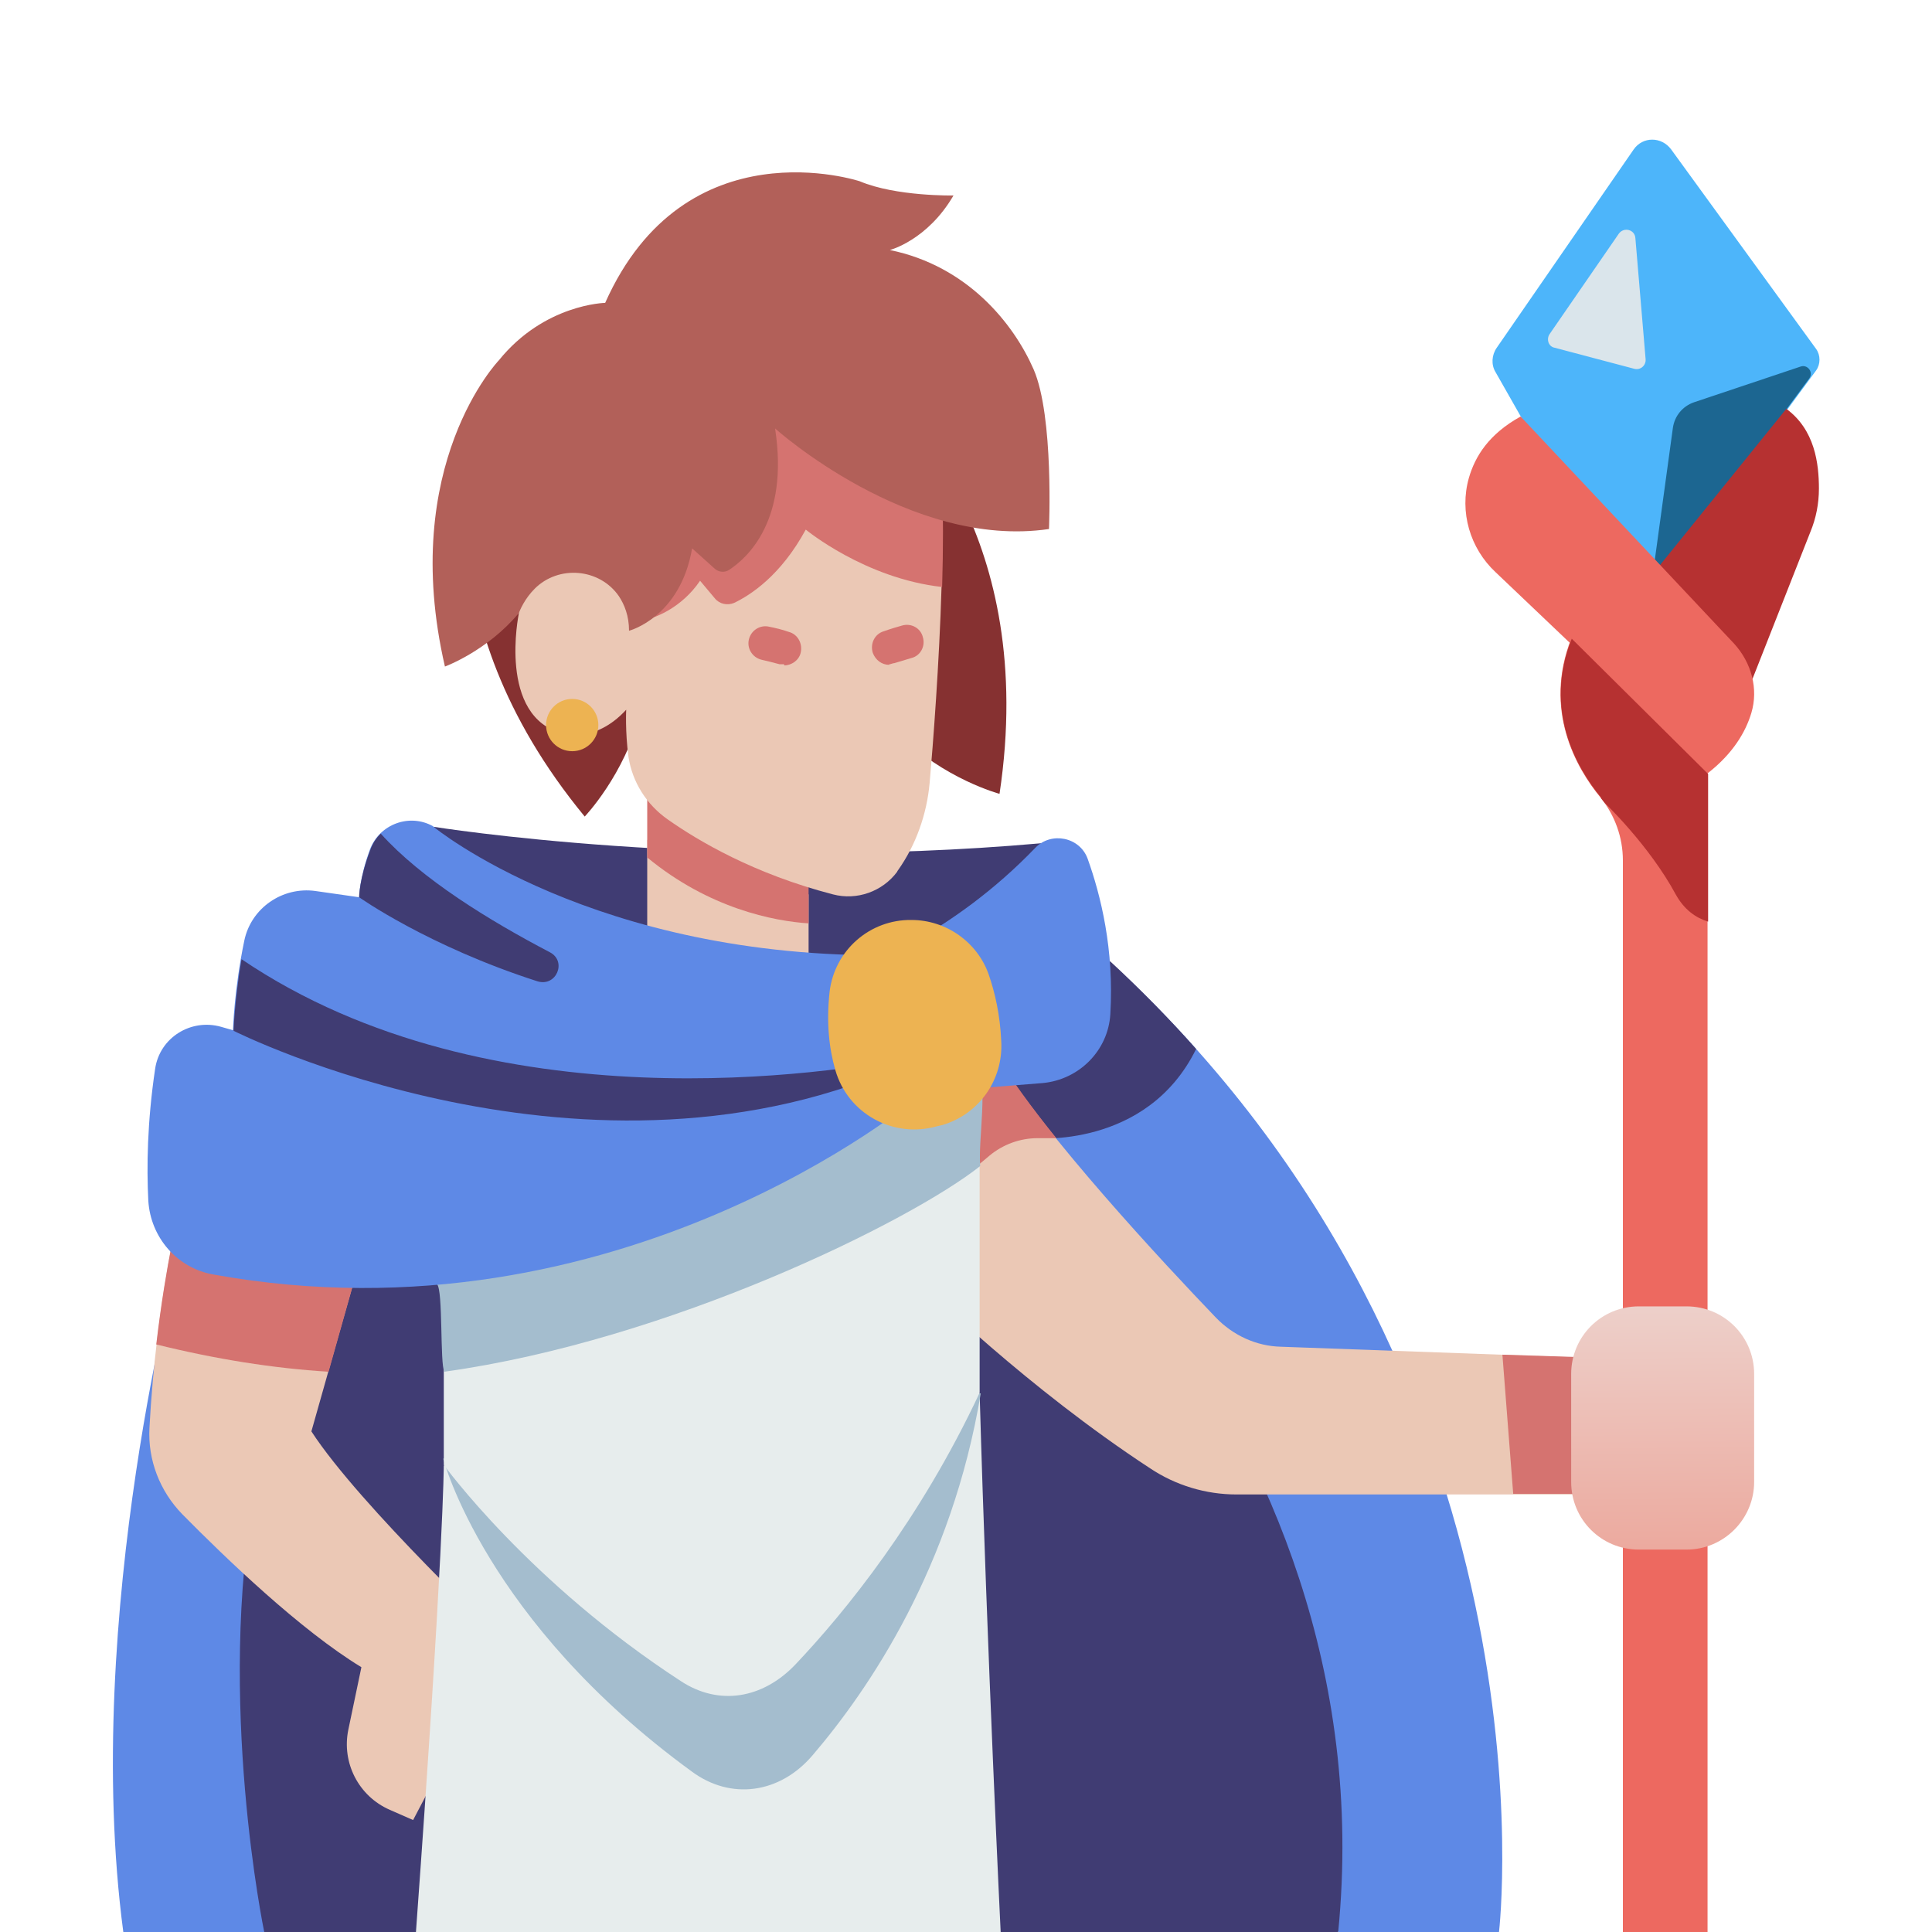
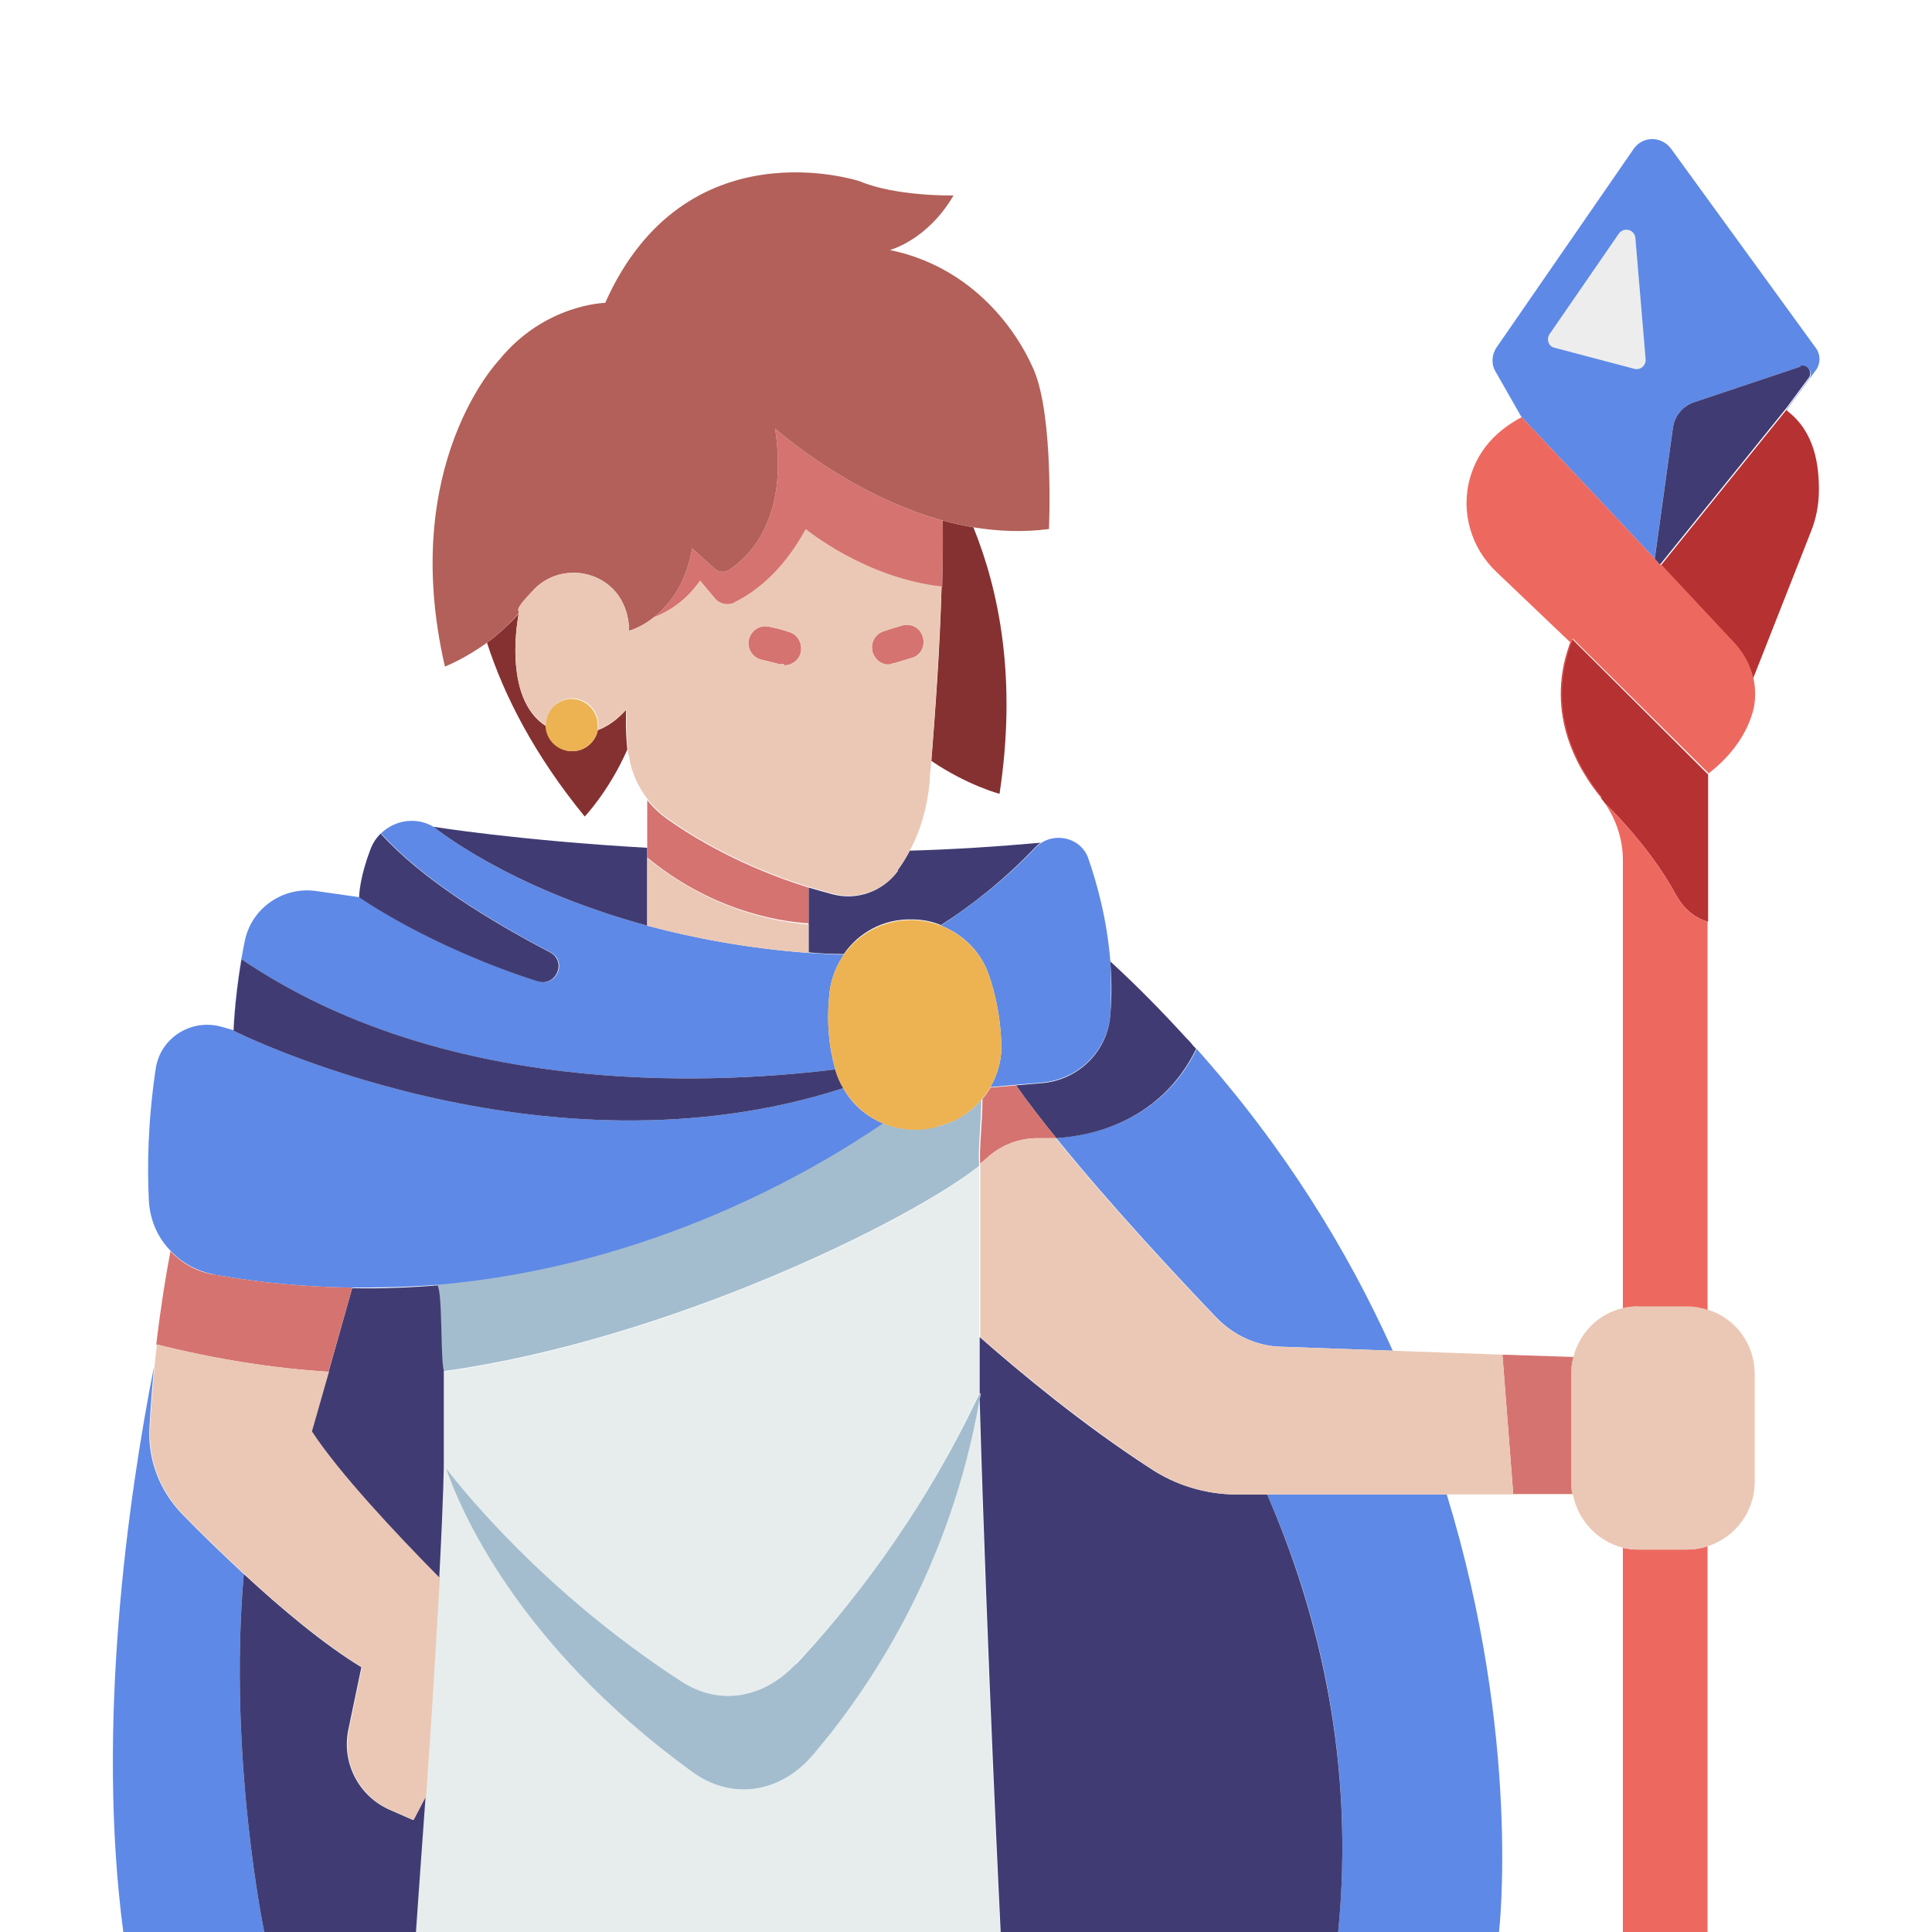
<svg xmlns="http://www.w3.org/2000/svg" id="Camada_1" version="1.1" viewBox="0 0 340 340">
  <defs>
    <style>
      .st0 {
        fill: #b63131;
      }

      .st1 {
        fill: #b26059;
      }

      .st2 {
        fill: #edb352;
      }

      .st3 {
        fill: #5e89e6;
      }

      .st4 {
-         fill: #4db5fa;
+         fill: #ed6960;
      }

      .st5 {
-         fill: #dae5eb;
+         fill: #e7eded;
      }

      .st6 {
-         fill: url(#Gradiente_sem_nome);
+         fill: #863131;
      }

      .st7 {
-         fill: #ed6960;
+         fill: #a4bdce;
      }

      .st8 {
-         fill: #e7eded;
+         fill: #d57370;
      }

      .st9 {
-         fill: #863131;
+         fill: #403c73;
      }

      .st10 {
-         fill: #a4bdce;
+         fill: #ededed;
      }

      .st11 {
-         fill: #d57370;
-       }
- 
-       .st12 {
-         fill: #403c73;
-       }
- 
-       .st13 {
        fill: #ebc8b5;
      }
- 
-       .st14 {
-         fill: #1c6691;
-       }
    </style>
-     <linearGradient id="Gradiente_sem_nome" data-name="Gradiente sem nome" x1="292.4" y1="732.6" x2="292.8" y2="782.1" gradientTransform="translate(0 -502)" gradientUnits="userSpaceOnUse">
-       <stop offset="0" stop-color="#edcfc9" />
-       <stop offset="1" stop-color="#eca397" />
-     </linearGradient>
  </defs>
-   <g id="Layer_7">
-     <g>
-       <path class="st4" d="M287.6,108.4l-24.4-42.9c-.8-1.3-.7-3,.2-4.3l24.1-34.9c1.6-2.3,4.9-2.3,6.6,0l25.5,35.1c.8,1.1.8,2.7,0,3.8l-31.9,43.3h-.1Z" />
-       <path class="st14" d="M316.9,64.5l-18.8,6.3c-2,.7-3.4,2.4-3.7,4.5l-4,29.2,28-37.9c.8-1.1-.3-2.5-1.5-2.1Z" />
-       <path class="st5" d="M284.9,41.1l-12.2,17.7c-.6.9-.2,2.2.9,2.4l14,3.7c1.1.3,2.1-.6,2-1.7l-1.8-21.3c-.1-1.5-2-2-2.9-.8Z" />
-       <path class="st0" d="M314.4,71.9l-24.9,30.8,18.9,16.8,10.2-25.9c1-2.4,1.5-5,1.5-7.6,0-4.4-.7-10.4-5.8-14.1h0Z" />
-       <path class="st7" d="M276.5,112.4l24,23.8v203.8h-14.9v-188.6c0-4-1.4-7.9-3.9-11-4.4-5.3-10.1-15.5-5.2-28Z" />
-       <path class="st12" d="M46.4,340h189.1l13.9-40.7s-29.4-85.4-63.1-123.4H61.7s-49.7,94.1-15.3,164.1Z" />
-       <path class="st3" d="M167,190.4s77.6,57.6,68.5,149.6h28.3s11.5-97.4-68.5-170.8l-28.3,21.2h0Z" />
-       <path class="st12" d="M76.3,145.5s49.5,8,106.9,2.9l4.2,22.1s-85.1,11.7-111.1-25Z" />
-       <polygon class="st13" points="113.9 147.8 113.9 172.9 142.3 172.9 142.3 157.4 113.9 147.8" />
-       <path class="st12" d="M195.3,169.2l-28.3,21.2s4.6,3.4,11.4,9.9h3.4s20,2,28.7-15.7c-4.6-5.2-9.7-10.4-15.1-15.4h0Z" />
-       <path class="st3" d="M31.7,220.1s-17.4,64.1-10,119.9h24.8s-8.5-40.9-1.6-78l-13.2-41.9Z" />
-       <path class="st13" d="M162.9,226.6s17.8,17.6,39.5,31.8c4.5,3,9.8,4.6,15.2,4.6h65.8v-23.9l-58-2.1c-4.3-.1-8.4-2-11.4-5.1-9.3-9.7-30-31.9-38.9-46.3-16.3,1.9-15.9,19.9-12.2,41.1h0Z" />
-       <path class="st11" d="M175.1,185.5c-12.7,1.5-15.3,12.8-14,27.7,5.8-3.9,10.2-7.4,13-9.8,2.4-2,5.4-3.1,8.5-3.1h3.3c-4.2-5.2-8-10.4-10.7-14.8h-.1Z" />
-       <path class="st13" d="M31.6,212.8s-4.1,16.1-5.3,38.5c-.3,5.6,1.8,11.1,5.8,15.2,7.6,7.7,20.8,20.4,31.5,26.9l-2.3,11c-1.2,5.8,1.8,11.7,7.3,14.1l4.1,1.8,16.3-31.1s-25.7-24.2-34.2-37.3l8.8-31.1-32-8.1h0Z" />
-       <path class="st8" d="M78.1,257.8s0,14.9-4.9,82.2h102.9s-2.4-49.3-3.7-94.8l-94.3,12.7h0Z" />
-       <path class="st11" d="M57.8,241.5l5.8-20.6-32-8.2s-2.4,9.4-4.1,23.9c10.5,2.6,20.6,4.2,30.3,4.8h0Z" />
-       <path class="st10" d="M78,256.7s7.4,28.6,43.8,55.1c6.8,5,15.4,3.9,21.2-2.9,10-11.7,24.5-33.1,29.6-63.7,0,0-94.6,11.5-94.6,11.5Z" />
-       <path class="st8" d="M70,176.4c5.2,6.7,8.1,16.6,8.1,26.9v54.5s15,20.7,41.8,38.1c6.6,4.3,14.3,3.1,20.1-3,8.8-9.3,21.9-25.4,32.4-47.8v-50c0-8.1,1.8-15.9,5.1-22.2" />
-       <path class="st10" d="M171.8,185.5l-28,4.8-67.6,32.3s-7.1-3.7.7,3.4c1.1,1,.5,14.1,1.3,15.4,39.6-5.5,82.1-26.5,94.3-36.2-.4-4.7,1.5-14-.6-19.7h0Z" />
-       <path class="st3" d="M76.3,145.5s28.2,23.3,80.8,22.6l4.2,25.1s-52.2,44-123.7,31.1c-6.4-1.1-11.1-6.5-11.5-13-.3-5.9-.2-13.8,1.2-23.2.8-5.5,6.3-8.9,11.6-7.4l2.1.6s.2-7.2,2-15.8c1.2-5.7,6.7-9.5,12.5-8.7l7.7,1.1s0-3.2,1.9-8.4c1.7-4.5,7-6.4,11.1-4.1h0Z" />
-       <path class="st3" d="M152,169.9s15.5-5.4,30.2-20.7c2.8-2.9,7.8-1.9,9.2,1.9,2.3,6.4,4.7,16,4,27.4-.4,6.4-5.5,11.5-11.9,12.1l-26.3,2.1-5.1-22.7h0Z" />
-       <path class="st7" d="M300.5,136.2l-37.3-35.5c-4.5-4.2-6.4-10.6-4.7-16.6,1.1-3.8,3.5-7.7,9.1-10.8l37.6,40c3,3.3,4.3,7.9,3,12.2-1,3.3-3.2,7.1-7.7,10.6h0Z" />
-       <path class="st12" d="M96.8,167.6c-10.7-5.6-22.6-12.9-29.8-20.9-.8.8-1.4,1.7-1.8,2.8-2,5.2-2,8.4-2,8.4,0,0,12.1,8.6,31.4,14.8,3.3,1,5.2-3.5,2.2-5.1Z" />
-       <path class="st0" d="M281.7,140.4c.2.3.5.6.7.9h0s7.8,7.4,12.5,16.1c1.5,2.7,3.5,4.1,5.7,4.8v-26l-24-23.8c-5,12.5.8,22.7,5.2,28h-.1Z" />
-       <path class="st12" d="M160.3,186.7v-.6c-13.2,2.6-73.8,12.5-117.8-17.3-1.2,7.1-1.4,12.6-1.4,12.6,0,0,62.7,31.6,119.2,5.4h0Z" />
-       <path class="st2" d="M160.4,161.9h0c6.1,0,11.6,3.9,13.6,9.6,1.1,3.2,2,7.1,2.2,11.7.4,6.8-3.9,12.9-10.4,14.8l-.9.2c-7.7,2.2-15.7-2.2-17.9-9.9-1.1-3.8-1.6-8.4-1-13.8.9-7.3,7.1-12.7,14.4-12.6h0Z" />
-       <polygon class="st11" points="266.3 262.9 283.3 262.9 283.3 239 264.4 238.4 266.3 262.9" />
-       <path class="st6" d="M296.8,272.7h-8.4c-6.6,0-11.9-5.3-11.9-11.9v-19c0-6.6,5.3-11.9,11.9-11.9h8.4c6.6,0,11.9,5.3,11.9,11.9v19c0,6.5-5.3,11.9-11.9,11.9Z" />
-       <g>
-         <path class="st9" d="M83.7,76.7s-10.2,31.3,19.2,67c0,0,7-7.3,9.8-18.2" />
-         <path class="st9" d="M158,72.3s24.8,21.6,17.9,67.4c0,0-9.8-2.6-17.8-10.6" />
-         <path class="st11" d="M142.3,162.5c-6.1-.4-17.5-2.6-28.4-11.6v-19.1l28.4,6.5v24.3h0Z" />
-         <path class="st13" d="M91.3,108s-3.8,18.2,7.8,21.1c0,0,5.6,1.8,11.1-4.2,0,0-.2,3.8.4,8.3.7,4.5,3.2,8.4,6.9,11,5.4,3.8,15.2,9.6,29.1,13.2,4.2,1.1,8.7-.5,11.3-4,0,0,0-.1.1-.2,3.2-4.5,5.1-9.9,5.6-15.4.6-6.8,1.7-21.1,2.1-34.6.2-6.7-30.4-37.2-30.4-37.2l-44.6,31.1.6,10.9h0Z" />
-         <path class="st11" d="M138,116.9h-.8c-1.1-.3-2.3-.6-3.2-.8-1.6-.4-2.6-2-2.2-3.6.4-1.6,2-2.6,3.6-2.2,1,.2,2.3.5,3.4.9,1.6.4,2.5,2.1,2.1,3.7-.3,1.3-1.6,2.2-2.9,2.2v-.2Z" />
-         <path class="st11" d="M156.5,117c-1.3,0-2.4-.8-2.9-2.1-.5-1.6.3-3.3,1.9-3.8,0,0,1.4-.5,3.2-1,1.6-.5,3.3.4,3.7,2,.5,1.6-.4,3.3-2,3.7-1.7.5-3,.9-3,.9-.3,0-.6.2-.9.2h0Z" />
-         <path class="st11" d="M135.3,66l-33.3,23.2c5.7,7.7,13.1,19.4,13.1,19.4,0,0,4.8-1.5,8.1-6.4l2.6,3.1c.8,1,2.2,1.3,3.4.8,2.9-1.4,8.2-4.8,12.6-12.9,0,0,10.4,8.6,24,10.1.2-6.7.2-13.2,0-18.5l-30.3-18.7h-.2Z" />
-         <path class="st1" d="M184.6,93.2s.9-19.9-2.7-28.2c-3.5-8-11.6-18.2-25.3-21,0,0,6.6-1.7,11.2-9.6,0,0-10.1.2-16.5-2.5,0,0-30.7-10.2-44.8,21.4,0,0-10.7.2-18.7,10.1h0s-17.7,18.4-9.5,53.9c0,0,7.4-2.7,13-9.4h0c.2-.5,1-2.5,2.8-4.3,4.2-4.2,11.4-3.6,14.8,1.3,1,1.5,1.8,3.5,1.8,6.1,0,0,9-2.3,11.1-14.5l4,3.6c.7.6,1.7.7,2.5.2,3.2-2.1,10.6-8.7,8.1-24.9,0,0,23.7,21.3,48.2,17.7h0Z" />
-       </g>
-       <circle class="st2" cx="100.7" cy="127.6" r="4.6" />
-     </g>
+   <g id="brilho_cajado">
+     <path class="st10" d="M284.9,41.1l-12.2,17.7c-.6.9-.2,2.2.9,2.4l14,3.7c1.1.3,2.1-.6,2-1.7l-1.8-21.3c0-1.5-2-2-2.9-.8Z" />
+   </g>
+   <g id="cor_roupa">
+     <path class="st5" d="M143,308.9c-5.8,6.8-14.4,7.9-21.2,2.9-31.2-22.7-41.1-47-43.3-53.4,2.6,3.4,17.2,21.8,41.4,37.5,6.6,4.3,14.3,3.1,20.1-3,8.8-9.3,21.8-25.3,32.3-47.7,0,0,0,0,0,0,0,0,0,0,0,0h0s0,0,0-.1v-39.8c-12.3,9.7-54.7,30.6-94.2,36.1,0,0,0-.2-.1-.3v16.7s0,0,0,0h0s0,0,0,0c0,0,0,4.5-.8,19.9-.5,8.8-1.2,21.2-2.4,38.4-.5,7.1-1,15-1.7,23.9h102.9s-2.4-48.6-3.7-93.8c-5.2,30.1-19.5,51.2-29.4,62.7Z" />
+   </g>
+   <g id="sombra_roupa">
+     <path class="st7" d="M78.1,257.1v-.4s0,0,0,0c0,0,0,.1,0,.4Z" />
+     <path class="st7" d="M140,292.9c-5.8,6.1-13.5,7.3-20.1,3-24.2-15.7-38.8-34.1-41.4-37.5,2.2,6.4,12,30.7,43.3,53.4,6.8,5,15.4,3.9,21.2-2.9,9.9-11.6,24.2-32.7,29.4-62.7,0-.3.1-.6.2-1,0,0-.2,0-.2,0,0,0,0,0,0,0-10.5,22.3-23.6,38.4-32.3,47.7Z" />
+     <path class="st7" d="M172.9,193.3c-1.8,2.2-4.2,3.8-7.1,4.7l-.9.2c-3.3.9-6.6.7-9.6-.6-11.8,8.2-40.4,25.1-78.4,28.4,1,1.5.5,12.9,1.1,15,0,.1,0,.2.1.3,39.5-5.5,81.9-26.4,94.2-36.1,0,0,0,0,0,0,0-.1,0-.3,0-.4-.2-2.9.4-7.2.4-11.4Z" />
+   </g>
+   <g id="cor_capa">
+     <path class="st3" d="M294.4,75.3c.3-2.1,1.7-3.8,3.7-4.5l18.8-6.3c1.2-.4,2.3,1,1.5,2.1l-4,5.4s0,0,.1,0l5.1-6.9c.8-1.1.8-2.7,0-3.8l-25.5-35.1c-1.7-2.3-5-2.3-6.6,0l-24.1,34.9c-.9,1.3-1,3-.2,4.3l4.5,7.9,23.5,25,3.2-23.1ZM287.6,64.9l-14-3.7c-1.1-.2-1.5-1.5-.9-2.4l12.2-17.7c.9-1.2,2.8-.7,2.9.8l1.8,21.3c.1,1.1-.9,2-2,1.7Z" />
+     <path class="st3" d="M208.7,182.6c.4.4.7.8,1.1,1.2-.4-.4-.7-.8-1.1-1.2Z" />
+     <path class="st3" d="M185.9,200.3s0,0,0,0h0c9.7,12,21.7,24.8,28.2,31.6,3,3.1,7.1,5,11.4,5.1l19.6.7c-7.9-17.6-19-35.7-34.5-53.1-6.2,12.7-18.3,15.2-24.6,15.7Z" />
+     <path class="st3" d="M223,263c9.5,21.6,15.4,47.6,12.5,77h28.3s4-34-9.2-77h-31.6Z" />
+     <path class="st3" d="M42.9,277c-4.1-3.8-7.9-7.5-10.8-10.5-4-4.1-6.1-9.6-5.8-15.2.2-3.8.5-7.4.8-10.8-4.6,23.4-10.2,63.2-5.4,99.5h24.8s-6.4-30.7-3.6-63Z" />
+     <path class="st3" d="M37.6,224.3c8.4,1.5,16.6,2.2,24.4,2.3,5.1,0,10.1-.1,15-.5,38-3.3,66.5-20.3,78.4-28.4-2.9-1.2-5.4-3.3-7-6.2-53,17.2-107.3-10.1-107.3-10.1,0,0,.2-5.5,1.4-12.6,35.1,23.8,80.7,22.3,104.5,19.4-1.1-3.8-1.6-8.3-1-13.7.3-2.4,1.2-4.6,2.5-6.5-2.1,0-4.2-.2-6.2-.3-10.7-.8-20.2-2.6-28.4-4.8-24.7-6.7-37.6-17.4-37.6-17.4h0c-4.1-2.4-9.4-.5-11.1,4-1.8,4.9-1.9,8-1.9,8.4,0-.4.1-3.5,2-8.4.4-1.1,1-2,1.8-2.8,7.2,8,19.1,15.3,29.8,20.9,3,1.6,1.1,6.1-2.2,5.1-19.3-6.2-31.4-14.8-31.4-14.8l-7.7-1.1c-5.8-.8-11.3,3-12.5,8.7-1.8,8.6-2,15.8-2,15.8l-2.1-.6c-5.3-1.5-10.8,1.9-11.6,7.4-1.4,9.4-1.5,17.3-1.2,23.2.2,3.5,1.6,6.6,3.9,8.9,2,2.1,4.6,3.5,7.6,4.1Z" />
+     <path class="st3" d="M165.6,162.9c3.9,1.5,7,4.6,8.4,8.6,1.1,3.2,2,7.1,2.2,11.7.2,2.9-.5,5.7-1.9,8.1l4.5-.4,4.7-.4c6.4-.6,11.5-5.7,11.9-12.1.2-3.3.1-6.4,0-9.3-.6-7.3-2.3-13.5-3.9-18.1-1.2-3.4-5.4-4.5-8.2-2.7-.3.2-.7.5-1,.8-5.7,6-11.6,10.4-16.6,13.7Z" />
+   </g>
+   <g id="sombra_cajado">
+     <path class="st0" d="M314.5,72.1s0,0-.1,0c0,0,0,0,0,0l-22.2,27.5,13,13.9c1.6,1.8,2.7,3.9,3.2,6.2l10.2-25.9c1-2.4,1.5-5,1.5-7.6,0-4.3-.7-10.2-5.6-13.9Z" />
+     <path class="st0" d="M314.3,71.9s0,0,0,0h0s0,0,0,0Z" />
+     <path class="st0" d="M281.8,140.4h-.1c.2.3.5.6.7.9,0,0,7.8,7.4,12.5,16.1,1.5,2.7,3.4,4.1,5.6,4.8,0,0,0,0,.1,0v-26h-.1c0,0-23.9-23.8-23.9-23.8-5,12.5.8,22.7,5.2,28Z" />
+   </g>
+   <g id="sombra_capa">
+     <path class="st9" d="M316.9,64.5l-18.8,6.3c-2,.7-3.4,2.4-3.7,4.5l-3.2,23.1.9,1,22.2-27.5s0,0,0,0h0,0c0,0,0,0,0,0l4-5.4c.8-1.1-.3-2.5-1.5-2.1Z" />
+     <path class="st9" d="M62,226.6l-4.2,14.9h0c0-.1,0-.1,0-.1l-3,10.5c4.7,7.2,14.5,17.7,22.5,25.8.8-15.4.8-19.9.8-19.9v-.7c0-.2,0-.4,0-.4,0,0,0,0,0,0v-15.5c-.6-2.2-.2-13.6-1.1-15-4.8.4-9.9.6-15,.5Z" />
+     <path class="st9" d="M72.7,320.3l-4.1-1.8c-5.5-2.4-8.5-8.3-7.3-14.1l2.3-11c-6.6-4-14.1-10.3-20.7-16.4-2.8,32.3,3.6,63,3.6,63h26.7c.6-8.8,1.2-16.8,1.7-23.9l-2.2,4.2Z" />
+     <path class="st9" d="M78.2,257.9c0,0,0,0,0,0h0c0,0,0,0,0,0Z" />
+     <path class="st9" d="M223,263h-5.4c-5.4,0-10.7-1.6-15.2-4.6-12-7.8-22.7-16.7-30-23.1v9.8s0,0,0,.1h0s0,0,0,0c0,0,.2,0,.2,0,0,.3-.1.6-.2,1,1.3,45.2,3.7,93.8,3.7,93.8h59.4c2.9-29.4-3.1-55.4-12.5-77Z" />
+     <path class="st9" d="M113.9,150.9v-1.7c-22.8-1.3-37.6-3.7-37.6-3.7,0,0,12.9,10.7,37.6,17.4v-12Z" />
+     <path class="st9" d="M157.9,153.4c-2.6,3.5-7.1,5.1-11.3,4-1.5-.4-2.9-.8-4.3-1.2v6.3h0v5.1c2,.2,4.1.3,6.2.3,2.6-3.8,7-6.2,11.9-6.1,1.8,0,3.5.3,5.2,1,5-3.2,10.9-7.7,16.6-13.7.3-.3.6-.6,1-.8-7.9.7-15.6,1.2-23.1,1.4-.6,1.2-1.3,2.3-2.1,3.4,0,0,0,.2,0,.2Z" />
+     <path class="st9" d="M195.4,178.5c-.4,6.4-5.5,11.5-11.9,12.1l-4.7.4c2.1,3,4.5,6.1,7.1,9.3,6.3-.4,18.4-3,24.6-15.7,0,0,0,0,0,0-.2-.3-.5-.5-.7-.8-.3-.4-.7-.8-1.1-1.2-4.1-4.5-8.6-9.1-13.3-13.4h0c.2,2.9.3,6,0,9.3Z" />
+     <path class="st9" d="M96.8,167.6c-10.7-5.6-22.6-12.9-29.8-20.9-.8.8-1.4,1.7-1.8,2.8-1.9,4.9-2,8-2,8.4,0,0,0,0,0,0,0,0,12.1,8.6,31.4,14.8,3.3,1,5.2-3.5,2.2-5.1Z" />
+     <path class="st9" d="M147,188.3s0,0,0-.1c-23.7,2.9-69.4,4.4-104.5-19.4-1.2,7.1-1.4,12.6-1.4,12.6,0,0,54.2,27.3,107.3,10.1-.6-1-1-2-1.4-3.2Z" />
+   </g>
+   <g id="cor_cajado">
+     <path class="st4" d="M288.4,272.7c-1,0-1.9-.1-2.8-.3v67.6h14.9v-67.9c-1.2.4-2.4.6-3.7.6h-8.4Z" />
+     <path class="st4" d="M294.9,157.4c-4.7-8.7-12.5-16.1-12.5-16.1-.2-.3-.5-.6-.7-.9,2.5,3.1,3.9,7,3.9,11v78.8c.9-.2,1.8-.3,2.8-.3h8.4c1.3,0,2.5.2,3.7.6v-68.3c-2.2-.7-4.1-2.1-5.6-4.8Z" />
+     <path class="st4" d="M292.2,99.4l-.9-1-23.5-25h0c-5.6,3-8,6.9-9.1,10.7-1.7,6,.2,12.4,4.7,16.6l13,12.4c-4.4,12.2,1.1,22.1,5.5,27.3h.1c-4.4-5.3-10.2-15.5-5.2-28l23.9,23.7h0c4.5-3.5,6.7-7.3,7.7-10.6.6-2,.6-4.1.2-6-.5-2.3-1.6-4.4-3.2-6.2l-13-13.9Z" />
+     <path class="st4" d="M288.4,229.9c-1,0-1.9.1-2.8.3v42.1c.9.2,1.8.3,2.8.3h8.4c1.3,0,2.5-.2,3.7-.6v-41.6c-1.2-.4-2.4-.6-3.7-.6h-8.4Z" />
+   </g>
+   <g id="sombra_cabelo">
+     <path class="st6" d="M110.2,124.9c-1.7,1.9-3.4,3-5,3.6-.4,2.1-2.3,3.7-4.5,3.7s-4.5-1.9-4.6-4.4c-7.9-5-4.8-19.8-4.8-19.8h0,0c-1.8,2-3.8,3.8-5.6,5.1,3,9.3,8.3,19.7,17.2,30.6,0,0,4.3-4.5,7.5-11.8-.4-3.9-.2-7-.2-7Z" />
+     <path class="st6" d="M165.8,103.3s0,0-.1,0c-.3,11.3-1.2,23.1-1.8,30.6,6.3,4.3,12,5.8,12,5.8,3.1-20.3-.1-35.8-4.6-46.9-1.8-.3-3.6-.7-5.4-1.2,0,3.7,0,7.6-.1,11.7Z" />
+   </g>
+   <g>
+     <path class="st8" d="M185.9,200.3c-2.6-3.2-5-6.3-7.1-9.3l-4.5.4c-.4.7-.9,1.4-1.4,2,0,4.2-.6,8.5-.4,11.4.6-.5,1.1-.9,1.6-1.4,2.4-2,5.4-3.1,8.5-3.1h3.3s0,0,0,0Z" />
+     <path class="st8" d="M57.8,241.4s0,0,0,0h0c0,.1,4.2-14.8,4.2-14.8-7.8-.1-16-.8-24.4-2.3-3-.5-5.6-2-7.6-4.1-.8,4.1-1.7,9.7-2.5,16.4,0,0,0,0,0,0,10.5,2.6,20.5,4.2,30.2,4.8Z" />
+     <path class="st8" d="M276.7,262.9c-.1-.7-.2-1.4-.2-2.1v-19c0-1,.1-2,.4-3l-12.5-.4h0s1.9,24.5,1.9,24.5h10.4Z" />
+     <path class="st8" d="M276.5,241.8v19c0,.7,0,1.4.2,2.1h6.6v-23.8h0c0,0-6.4-.3-6.4-.3-.2,1-.4,2-.4,3Z" />
+     <path class="st8" d="M142.3,162.5v-6.3c-11.6-3.6-20-8.6-24.8-12-1.4-1-2.6-2.1-3.6-3.4v10.1c10.9,9,22.3,11.2,28.4,11.6Z" />
+     <path class="st8" d="M134,116.1c.9.2,2.1.5,3.2.8h.8v.2c1.3,0,2.6-.9,2.9-2.2.4-1.6-.5-3.3-2.1-3.7-1.1-.4-2.4-.7-3.4-.9-1.6-.4-3.2.6-3.6,2.2-.4,1.6.6,3.2,2.2,3.6Z" />
+     <path class="st8" d="M156.5,117h0c.3-.1.6-.3.9-.3,0,0,1.3-.4,3-.9,1.6-.4,2.5-2.1,2-3.7-.4-1.6-2.1-2.5-3.7-2-1.8.5-3.2,1-3.2,1-1.6.5-2.4,2.2-1.9,3.8.5,1.3,1.6,2.1,2.9,2.1Z" />
+     <path class="st8" d="M165.9,91.6c-16.6-4.6-29.5-16.2-29.5-16.2,2.5,16.2-4.9,22.8-8.1,24.9-.8.5-1.8.4-2.5-.2l-4-3.6c-1.1,6.4-4.1,10-6.7,12.1.4-.1,4.9-1.7,8.1-6.4l2.6,3.1c.8,1,2.2,1.3,3.4.8,2.9-1.4,8.2-4.8,12.6-12.9,0,0,10.3,8.6,23.9,10.1,0,0,0,0,.1,0,.1-4,.2-8,.1-11.7Z" />
+   </g>
+   <g id="cor_cabelo">
+     <path class="st1" d="M91.3,107.9s0,0,0,0c.2-.5,1-2.5,2.8-4.3,4.2-4.2,11.4-3.6,14.8,1.3,1,1.5,1.8,3.5,1.8,6.1,0,0,2.1-.5,4.4-2.4,2.6-2.1,5.6-5.7,6.7-12.1l4,3.6c.7.6,1.7.7,2.5.2,3.2-2.1,10.6-8.7,8.1-24.9,0,0,12.9,11.6,29.5,16.2,1.8.5,3.5.9,5.4,1.2,4.3.7,8.8.9,13.3.3h0c0,.1.9-19.8-2.7-28.1-3.5-8-11.6-18.2-25.3-21,0,0,6.6-1.7,11.2-9.6,0,0-10.1.2-16.5-2.5,0,0-30.7-10.2-44.8,21.4,0,0-10.7.2-18.7,10.1,0,0-17.7,18.4-9.5,53.9,0,0,3.4-1.3,7.4-4.2,1.9-1.4,3.8-3.1,5.6-5.2Z" />
+   </g>
+   <g id="acessorios">
+     <path class="st2" d="M164.9,198.2l.9-.2c2.9-.8,5.3-2.5,7.1-4.7.5-.6,1-1.3,1.4-2,1.4-2.4,2.1-5.2,1.9-8.1-.2-4.6-1.1-8.5-2.2-11.7-1.4-4-4.6-7.1-8.4-8.6-1.6-.6-3.4-1-5.2-1-4.9,0-9.2,2.3-11.9,6.1-1.3,1.9-2.2,4.1-2.5,6.5-.6,5.3-.1,9.9,1,13.7,0,0,0,0,0,.1.3,1.1.8,2.2,1.4,3.2,1.6,2.8,4.1,5,7,6.2,2.9,1.2,6.3,1.5,9.6.6Z" />
+     <path class="st2" d="M100.7,132.2c2.2,0,4.1-1.6,4.5-3.7,0-.3,0-.6,0-.9,0-2.5-2.1-4.6-4.6-4.6s-4.6,2.1-4.6,4.6,0,.2,0,.2c.1,2.4,2.1,4.4,4.6,4.4Z" />
+   </g>
+   <g id="cor_pele">
+     <path class="st11" d="M113.9,162.9c8.2,2.2,17.7,4,28.4,4.8v-5h0c-6.1-.5-17.5-2.7-28.4-11.7v12Z" />
+     <path class="st11" d="M57.8,241.4c-9.7-.6-19.8-2.2-30.2-4.8-.1,1.3-.3,2.5-.4,3.9-.3,3.4-.6,7-.8,10.8-.3,5.6,1.8,11.1,5.8,15.2,2.9,3,6.7,6.7,10.8,10.5,6.6,6.1,14.1,12.4,20.7,16.4l-2.3,11c-1.2,5.8,1.8,11.7,7.3,14.1l4.1,1.8,2.2-4.2c1.2-17.2,1.9-29.6,2.4-38.4-7.9-8-17.8-18.6-22.5-25.8l3-10.5Z" />
+     <path class="st11" d="M300.5,230.5c-1.2-.4-2.4-.6-3.7-.6h-8.4c-1,0-1.9.1-2.8.3-4.3,1-7.6,4.3-8.7,8.6-.2,1-.4,2-.4,3v19c0,.7,0,1.4.2,2.1h-10.4l-1.9-24.5-19.4-.7-19.6-.7c-4.3-.1-8.4-2-11.4-5.1-6.5-6.8-18.5-19.6-28.2-31.6h-3.2c-3.1,0-6.1,1.1-8.5,3.1-.5.4-1,.9-1.6,1.4,0,.1,0,.3,0,.4,0,0,0,0,0,0v30.1c7.3,6.4,18,15.2,30,23.1,4.5,3,9.8,4.6,15.2,4.6h59.1c.9,4.6,4.4,8.3,8.9,9.4.9.2,1.8.3,2.8.3h8.4c1.3,0,2.5-.2,3.7-.6,4.8-1.6,8.2-6.1,8.2-11.3v-19c0-5.3-3.4-9.8-8.2-11.3Z" />
+     <path class="st11" d="M129.2,106.1c-1.2.5-2.6.2-3.4-.8l-2.6-3.1c-3.2,4.7-7.7,6.3-8.1,6.4-2.4,1.9-4.4,2.4-4.4,2.4,0-2.6-.8-4.6-1.8-6.1-3.4-4.9-10.6-5.5-14.8-1.3s-2.6,3.8-2.8,4.3c0,0,0,0,0,0h0q0,0,0,0s-3.1,14.8,4.8,19.8c0,0,0-.2,0-.2,0-2.5,2.1-4.6,4.6-4.6s4.6,2.1,4.6,4.6,0,.6,0,.9c1.6-.6,3.3-1.8,5-3.6,0,0-.2,3.1.2,7,0,.4,0,.8.2,1.3.4,2.8,1.6,5.4,3.3,7.6,1,1.3,2.2,2.4,3.6,3.4,4.8,3.4,13.2,8.4,24.8,12,1.4.4,2.8.8,4.3,1.2,4.2,1.1,8.7-.5,11.3-4,0,0,0-.1,0-.2.8-1.1,1.5-2.2,2.1-3.4,2-3.7,3.1-7.8,3.5-12,0-1.1.2-2.4.3-3.9.6-7.5,1.4-19.3,1.8-30.6-13.5-1.5-23.9-10.1-23.9-10.1-4.4,8.1-9.7,11.5-12.6,12.9ZM140.9,114.9c-.3,1.3-1.6,2.2-2.9,2.2v-.2h-.8c-1.1-.3-2.3-.6-3.2-.8-1.6-.4-2.6-2-2.2-3.6.4-1.6,2-2.6,3.6-2.2,1,.2,2.3.5,3.4.9,1.6.4,2.5,2.1,2.1,3.7ZM155.5,111.1s1.4-.5,3.2-1c1.6-.5,3.3.4,3.7,2,.5,1.6-.4,3.3-2,3.7-1.7.5-3,.9-3,.9-.3,0-.6.2-.9.2h0c-1.3.1-2.4-.7-2.9-2-.5-1.6.3-3.3,1.9-3.8Z" />
  </g>
</svg>
